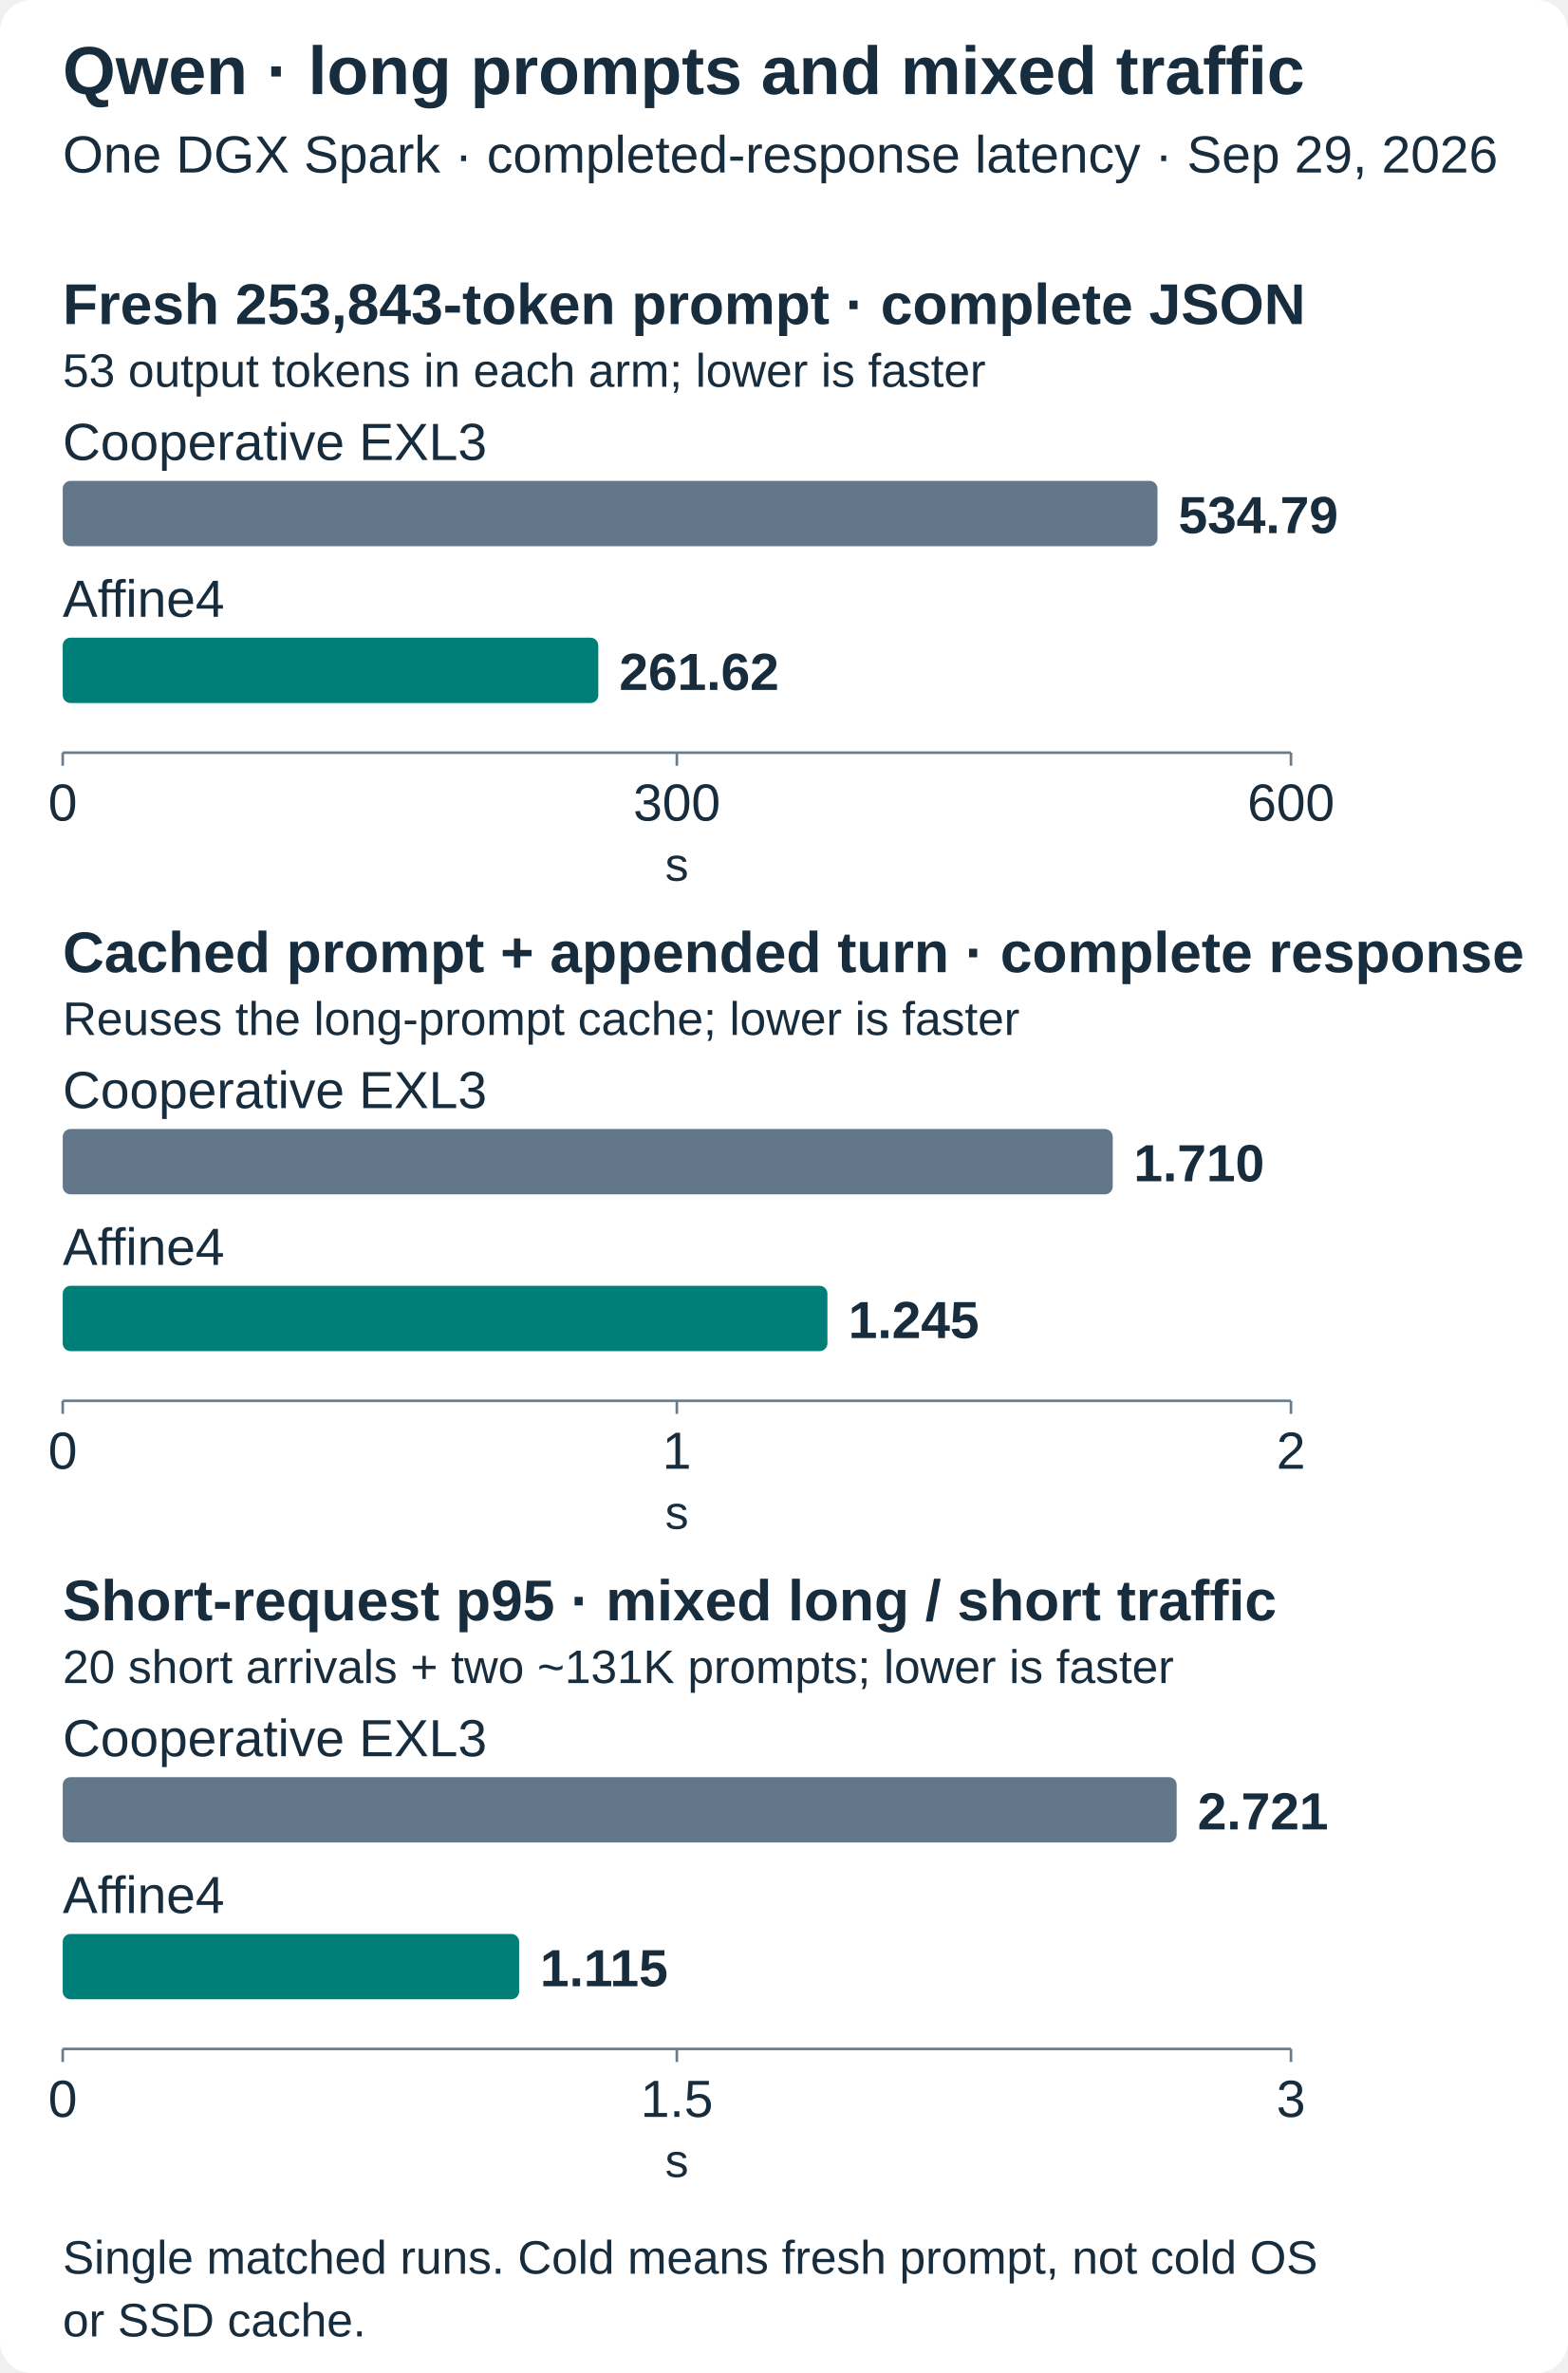
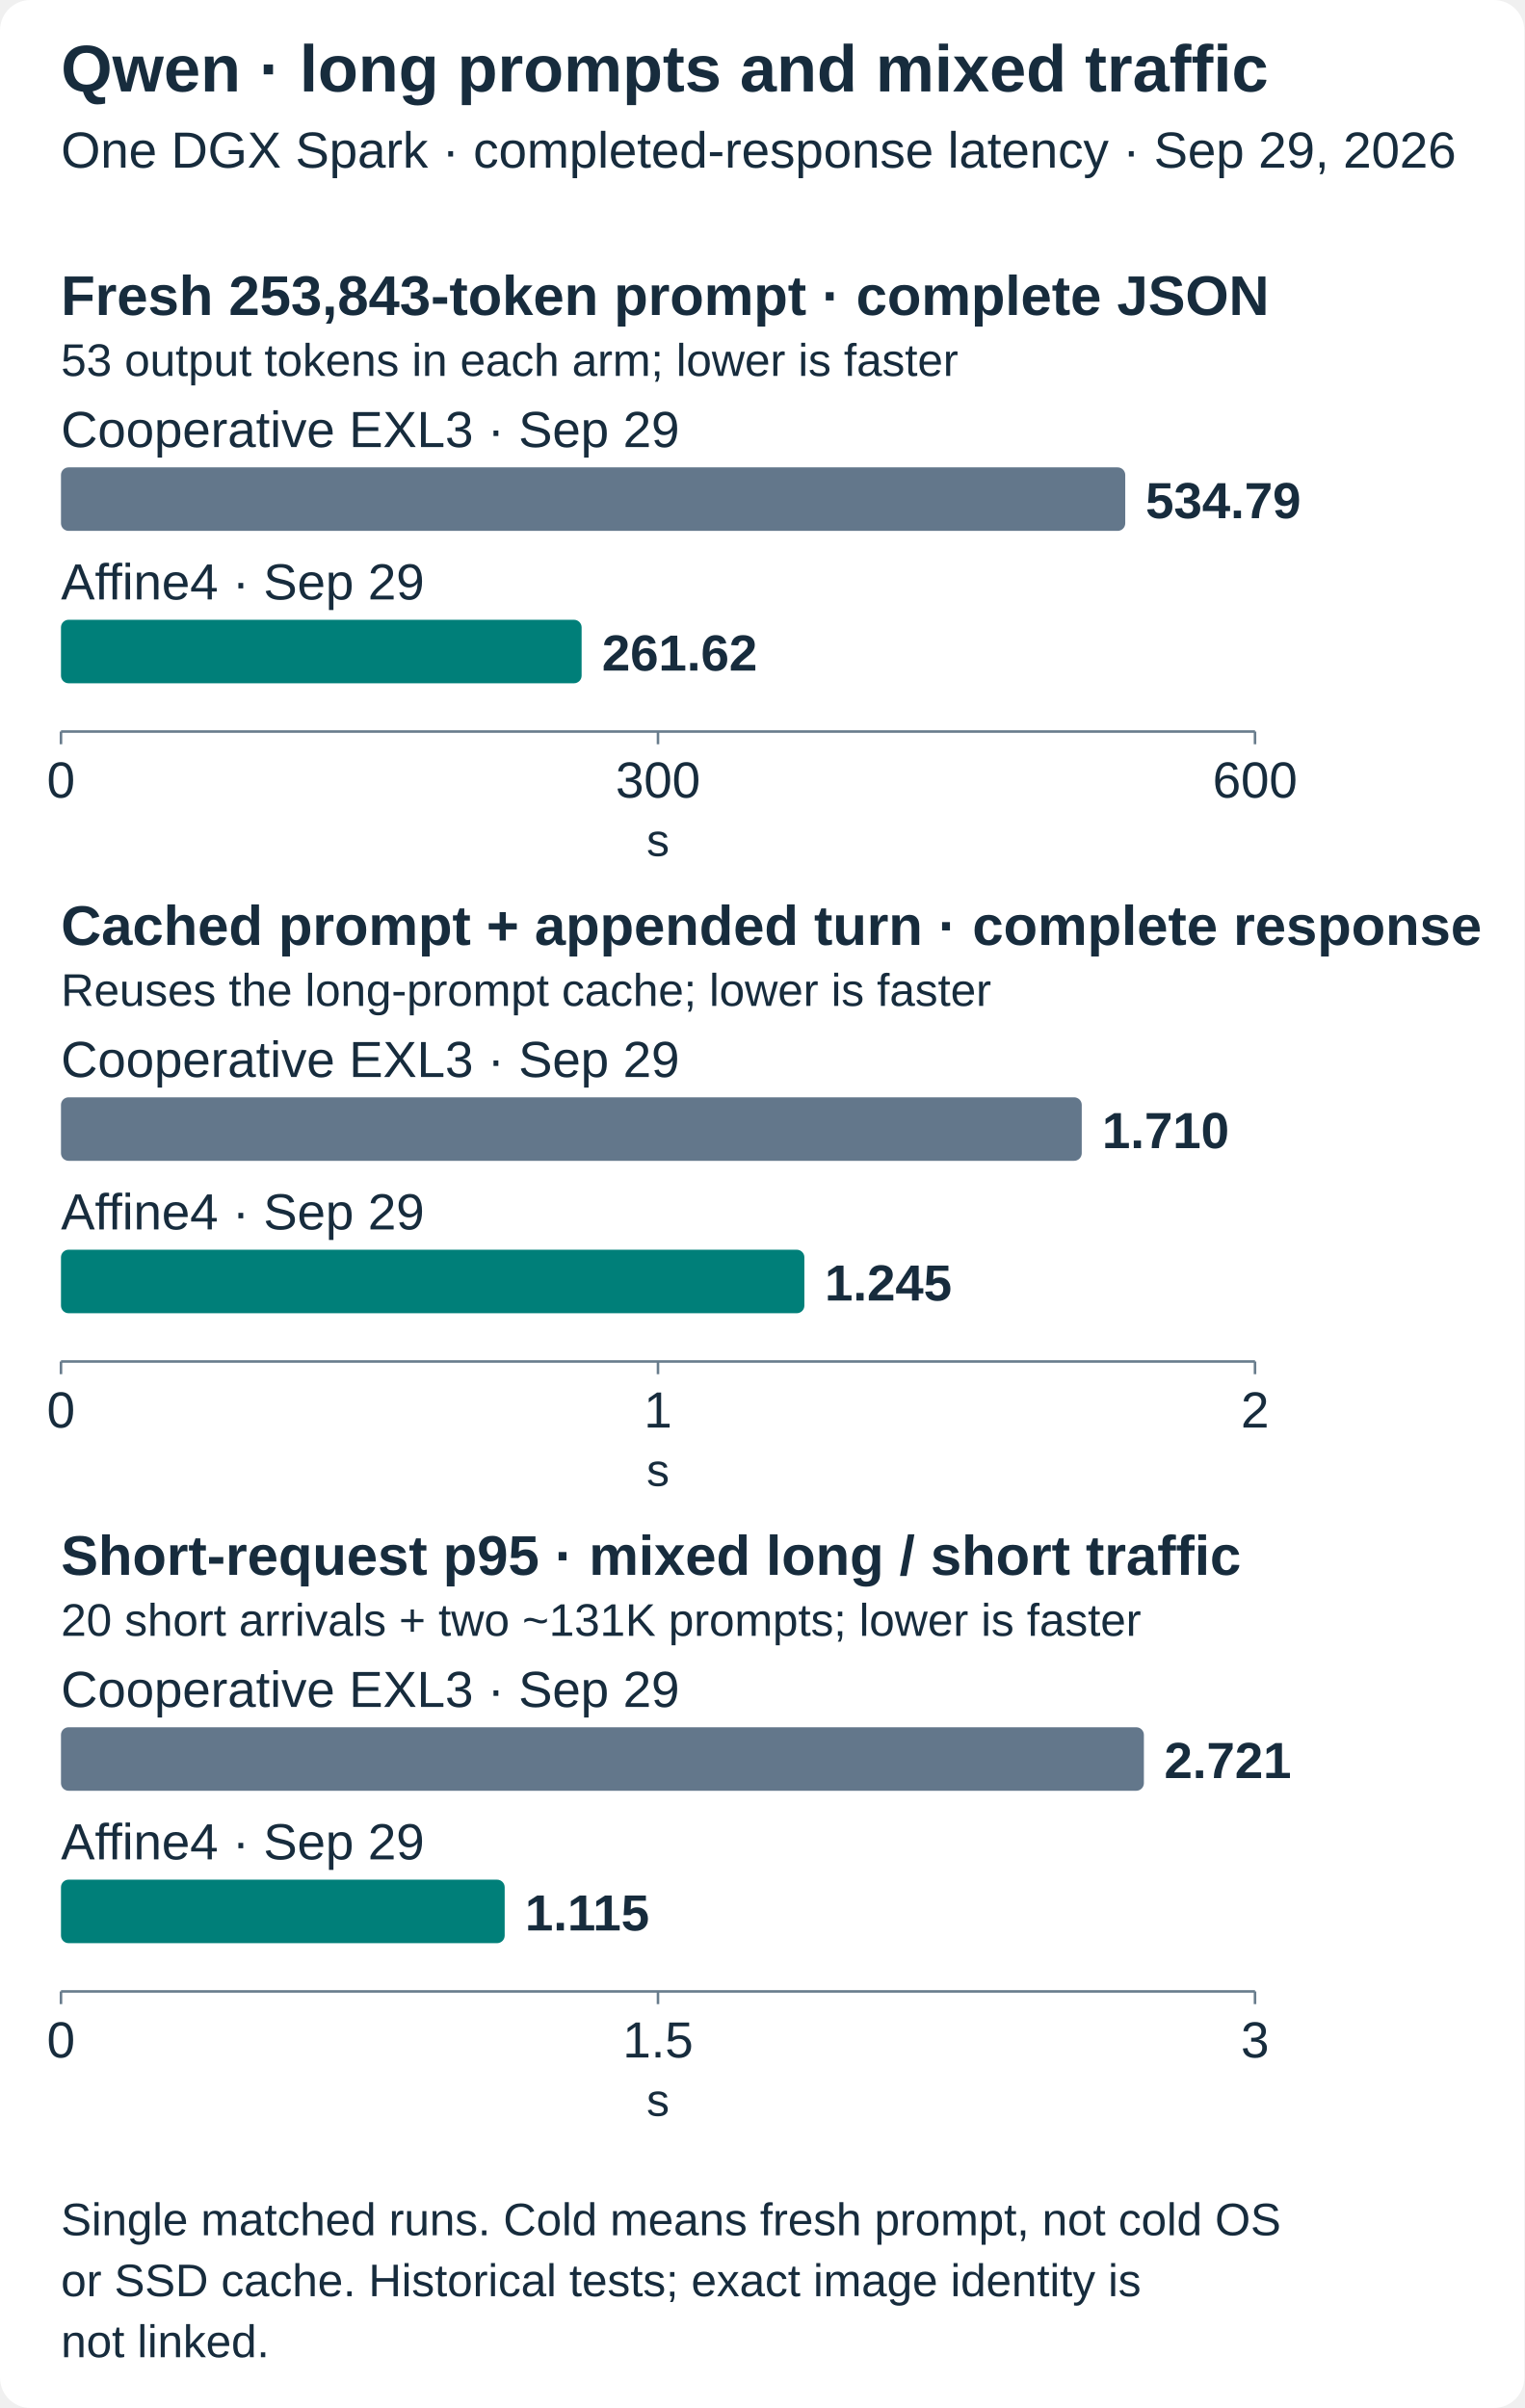
- <svg xmlns="http://www.w3.org/2000/svg" width="600" height="908" viewBox="0 0 600 908" role="img" aria-labelledby="title desc">
+ <svg xmlns="http://www.w3.org/2000/svg" width="600" height="948" viewBox="0 0 600 948" role="img" aria-labelledby="title desc">
  <rect width="100%" height="100%" rx="12" fill="#ffffff" />
  <g font-family="Arial, Helvetica, sans-serif" fill="#172c3d">
    <text x="24" y="36" font-size="26" font-weight="bold">Qwen · long prompts and mixed traffic</text>
    <text x="24" y="66" font-size="20">One DGX Spark · completed-response latency · Sep 29, 2026</text>
    <text x="24" y="124" font-size="22" font-weight="bold">Fresh 253,843-token prompt · complete JSON</text>
    <text x="24" y="148" font-size="18">53 output tokens in each arm; lower is faster</text>
-     <text x="24" y="176" font-size="20">Cooperative EXL3</text>
+     <text x="24" y="176" font-size="20">Cooperative EXL3 · Sep 29</text>
    <rect x="24" y="184" width="418.922" height="25" rx="3" fill="#63778b" />
    <text x="450.922" y="204" font-size="20" font-weight="bold">534.79</text>
-     <text x="24" y="236" font-size="20">Affine4</text>
+     <text x="24" y="236" font-size="20">Affine4 · Sep 29</text>
    <rect x="24" y="244" width="204.937" height="25" rx="3" fill="#007f79" />
    <text x="236.937" y="264" font-size="20" font-weight="bold">261.62</text>
    <path d="M 24 288 H 494" stroke="#687c8c" />
    <path d="M 24 288 v 5" stroke="#687c8c" />
    <text x="24" y="314" font-size="20" text-anchor="middle">0</text>
    <path d="M 259.0 288 v 5" stroke="#687c8c" />
    <text x="259.0" y="314" font-size="20" text-anchor="middle">300</text>
    <path d="M 494 288 v 5" stroke="#687c8c" />
    <text x="494" y="314" font-size="20" text-anchor="middle">600</text>
    <text x="259.0" y="337" font-size="18" text-anchor="middle">s</text>
    <text x="24" y="372" font-size="22" font-weight="bold">Cached prompt + appended turn · complete response</text>
    <text x="24" y="396" font-size="18">Reuses the long-prompt cache; lower is faster</text>
-     <text x="24" y="424" font-size="20">Cooperative EXL3</text>
+     <text x="24" y="424" font-size="20">Cooperative EXL3 · Sep 29</text>
    <rect x="24" y="432" width="401.801" height="25" rx="3" fill="#63778b" />
    <text x="433.801" y="452" font-size="20" font-weight="bold">1.710</text>
-     <text x="24" y="484" font-size="20">Affine4</text>
+     <text x="24" y="484" font-size="20">Affine4 · Sep 29</text>
    <rect x="24" y="492" width="292.621" height="25" rx="3" fill="#007f79" />
    <text x="324.621" y="512" font-size="20" font-weight="bold">1.245</text>
    <path d="M 24 536 H 494" stroke="#687c8c" />
    <path d="M 24 536 v 5" stroke="#687c8c" />
    <text x="24" y="562" font-size="20" text-anchor="middle">0</text>
    <path d="M 259.0 536 v 5" stroke="#687c8c" />
    <text x="259.0" y="562" font-size="20" text-anchor="middle">1</text>
    <path d="M 494 536 v 5" stroke="#687c8c" />
    <text x="494" y="562" font-size="20" text-anchor="middle">2</text>
    <text x="259.0" y="585" font-size="18" text-anchor="middle">s</text>
    <text x="24" y="620" font-size="22" font-weight="bold">Short-request p95 · mixed long / short traffic</text>
    <text x="24" y="644" font-size="18">20 short arrivals + two ~131K prompts; lower is faster</text>
-     <text x="24" y="672" font-size="20">Cooperative EXL3</text>
+     <text x="24" y="672" font-size="20">Cooperative EXL3 · Sep 29</text>
    <rect x="24" y="680" width="426.260" height="25" rx="3" fill="#63778b" />
    <text x="458.26" y="700" font-size="20" font-weight="bold">2.721</text>
-     <text x="24" y="732" font-size="20">Affine4</text>
+     <text x="24" y="732" font-size="20">Affine4 · Sep 29</text>
    <rect x="24" y="740" width="174.653" height="25" rx="3" fill="#007f79" />
    <text x="206.653" y="760" font-size="20" font-weight="bold">1.115</text>
    <path d="M 24 784 H 494" stroke="#687c8c" />
    <path d="M 24 784 v 5" stroke="#687c8c" />
    <text x="24" y="810" font-size="20" text-anchor="middle">0</text>
    <path d="M 259.0 784 v 5" stroke="#687c8c" />
    <text x="259.0" y="810" font-size="20" text-anchor="middle">1.5</text>
    <path d="M 494 784 v 5" stroke="#687c8c" />
    <text x="494" y="810" font-size="20" text-anchor="middle">3</text>
    <text x="259.0" y="833" font-size="18" text-anchor="middle">s</text>
-     <text x="24" y="870" font-size="18">Single matched runs. Cold means fresh prompt, not cold OS</text>
-     <text x="24" y="894" font-size="18">or SSD cache.</text>
+     <text x="24" y="880" font-size="18">Single matched runs. Cold means fresh prompt, not cold OS</text>
+     <text x="24" y="904" font-size="18">or SSD cache. Historical tests; exact image identity is</text>
+     <text x="24" y="928" font-size="18">not linked.</text>
  </g>
</svg>
